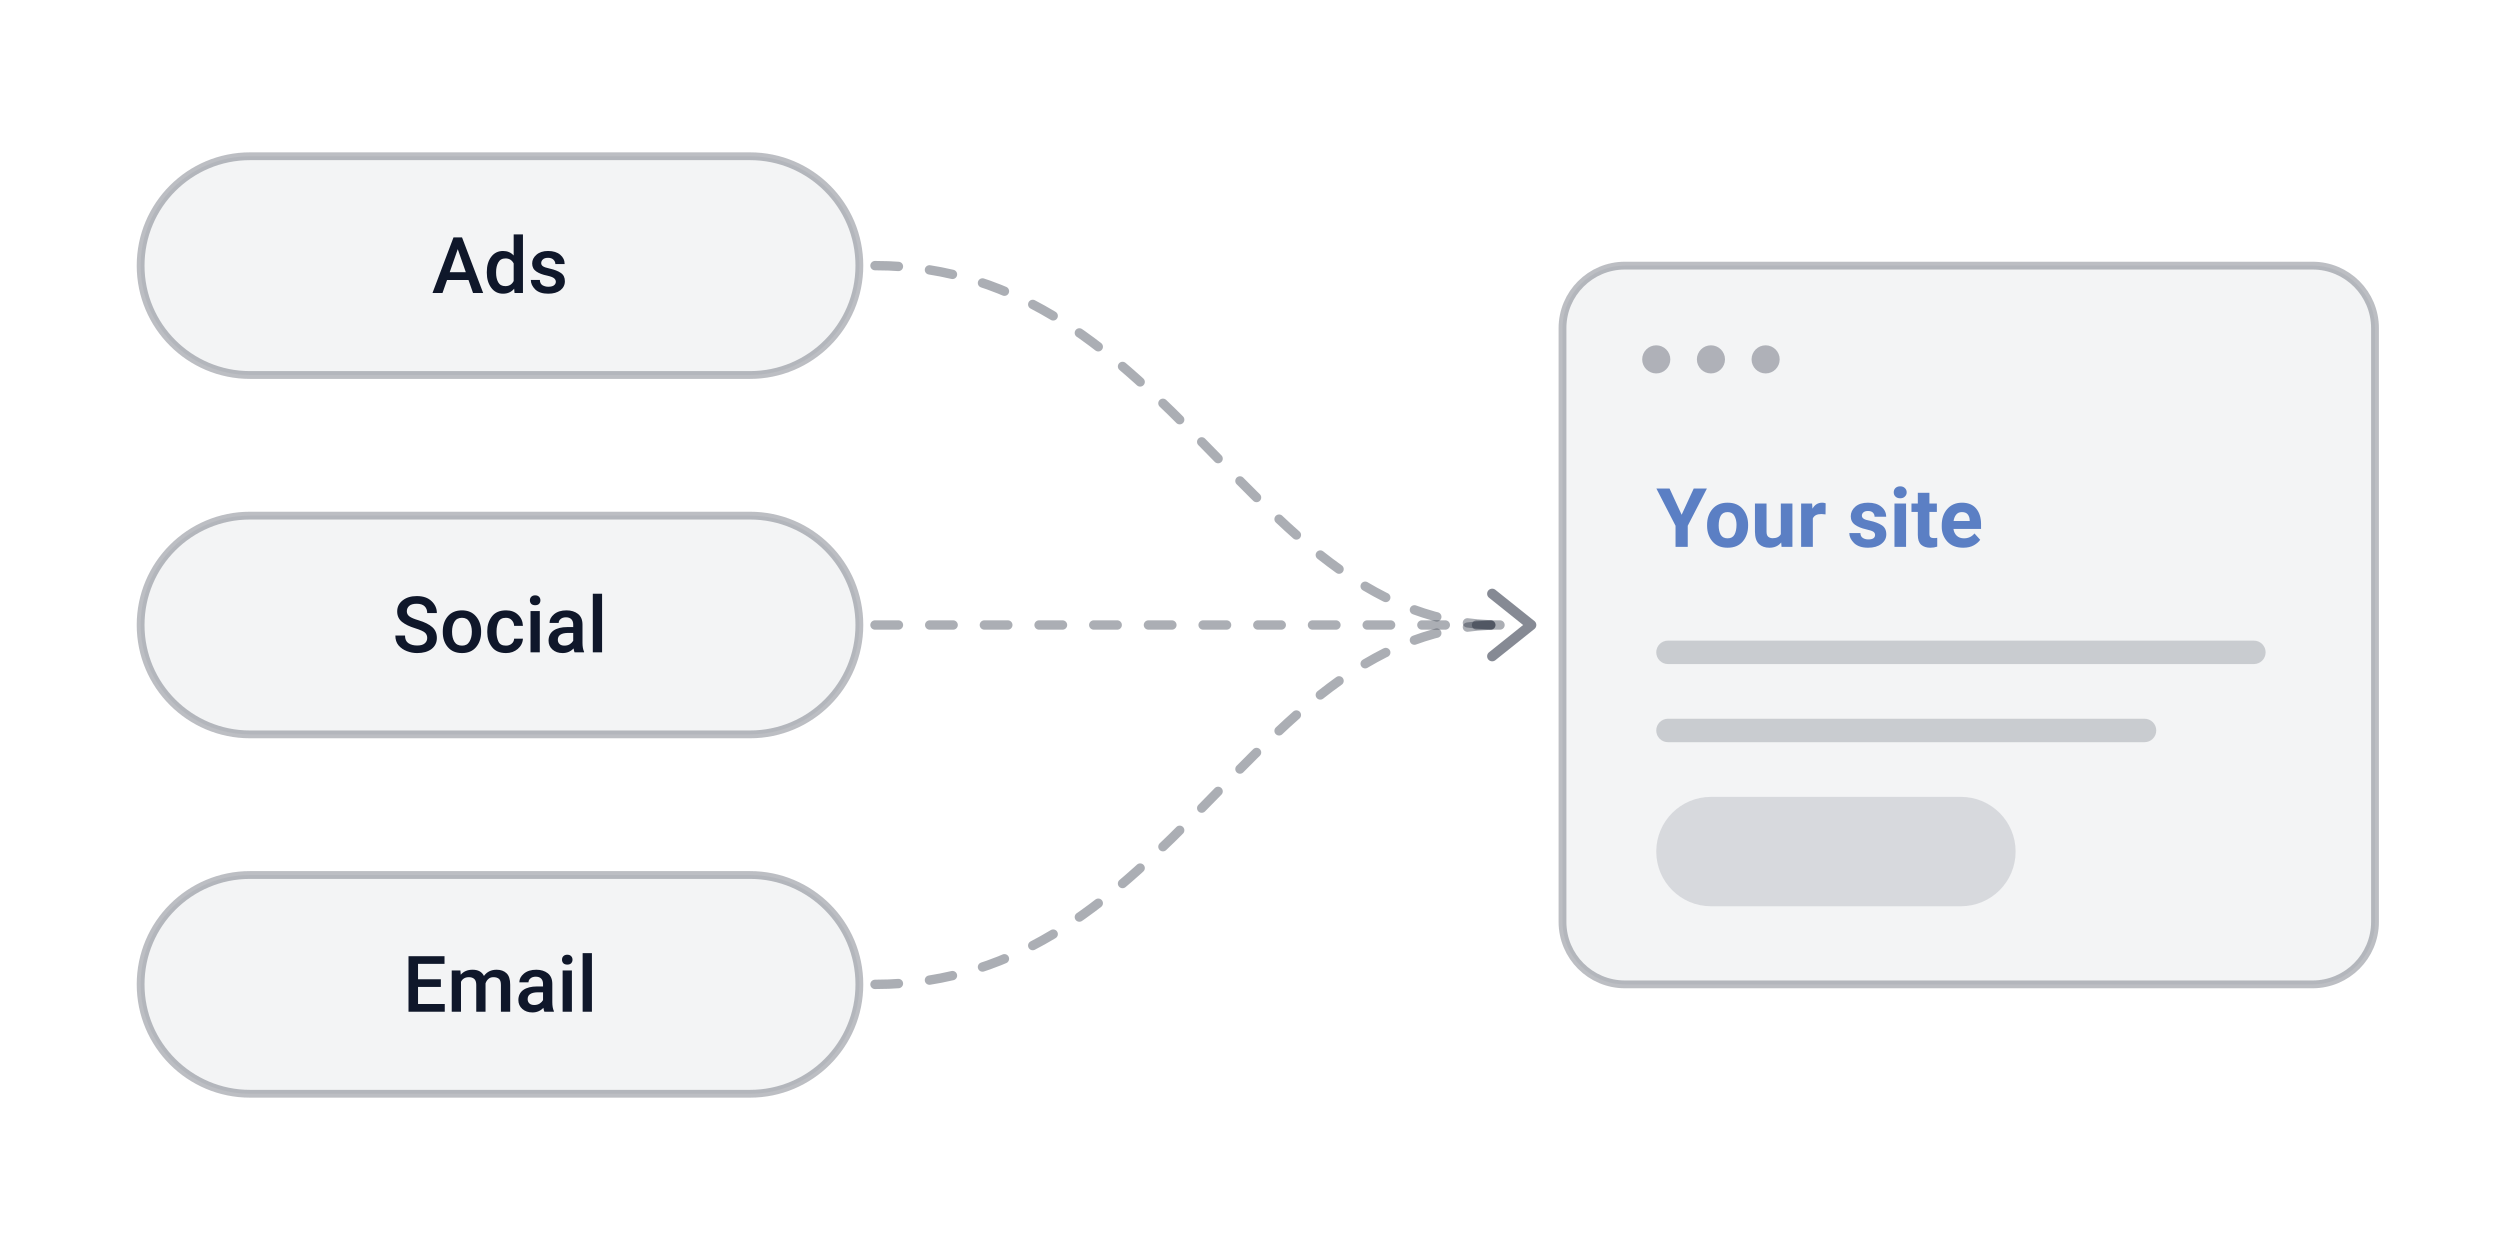
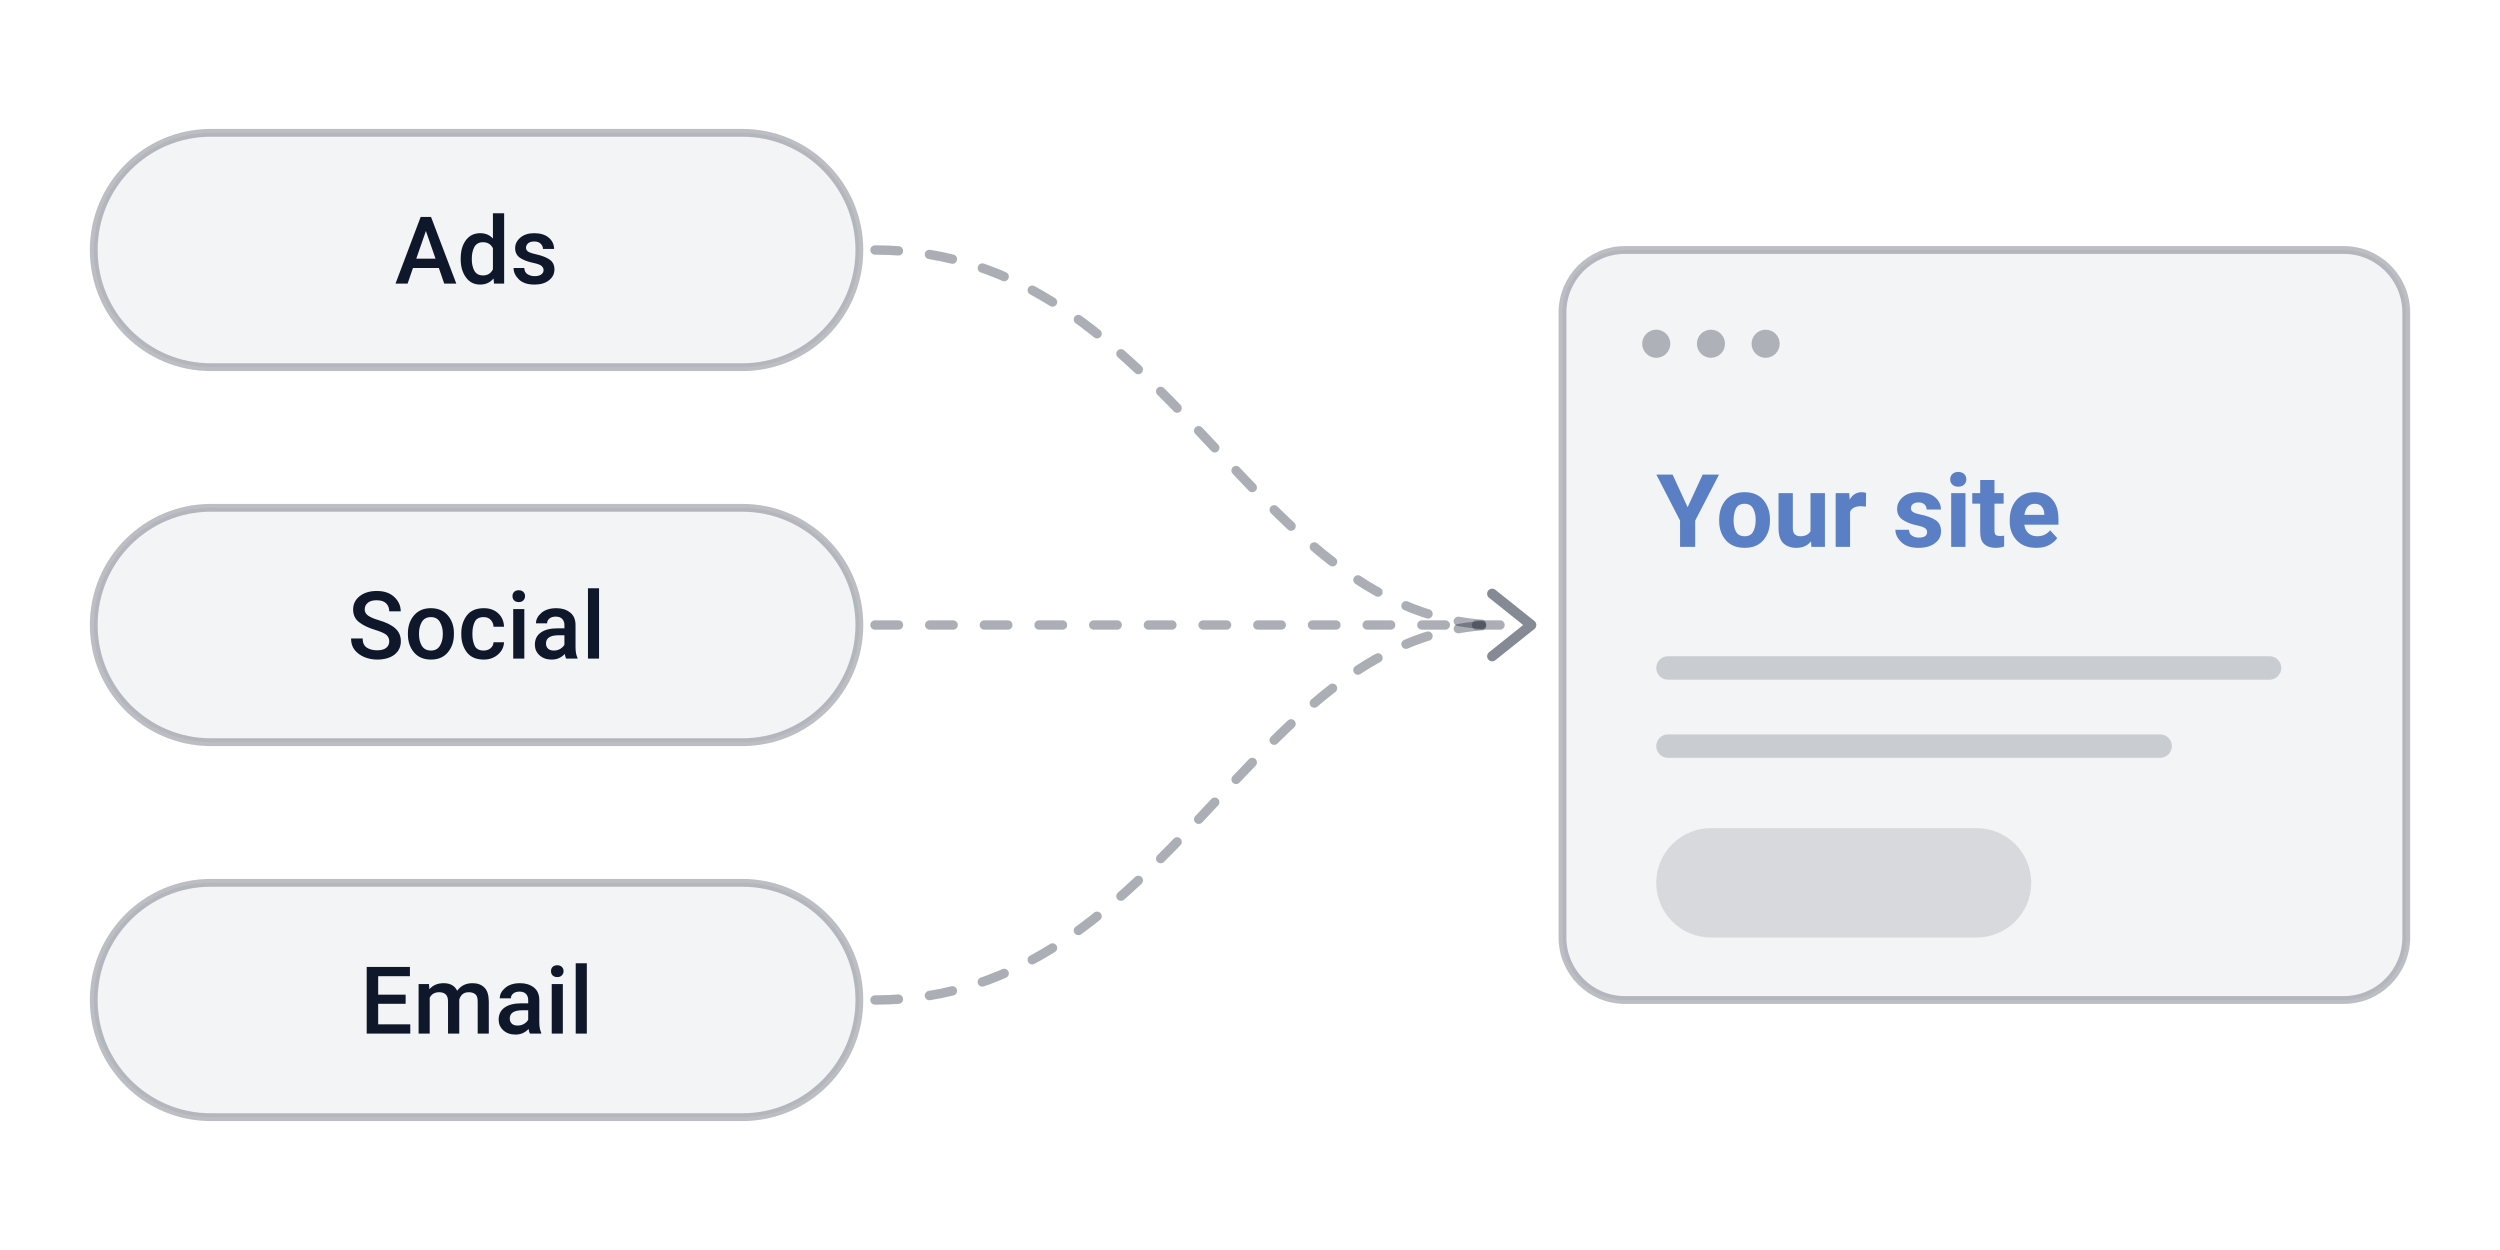
<svg xmlns="http://www.w3.org/2000/svg" width="320" height="160" viewBox="0 0 320 160" fill="none" stroke-linecap="round" stroke-linejoin="round">
-   <rect x="18" y="20" width="92" height="28" rx="14" fill="#0f172a" fill-opacity=".05" stroke="#0f172a" stroke-opacity=".28" />
-   <text x="64" y="37.5" font-family="ui-sans-serif, system-ui, -apple-system, 'Segoe UI', Roboto, Helvetica, Arial, sans-serif" font-size="10" font-weight="500" fill="#0f172a" text-anchor="middle">Ads</text>
-   <rect x="18" y="66" width="92" height="28" rx="14" fill="#0f172a" fill-opacity=".05" stroke="#0f172a" stroke-opacity=".28" />
-   <text x="64" y="83.5" font-family="ui-sans-serif, system-ui, -apple-system, 'Segoe UI', Roboto, Helvetica, Arial, sans-serif" font-size="10" font-weight="500" fill="#0f172a" text-anchor="middle">Social</text>
-   <rect x="18" y="112" width="92" height="28" rx="14" fill="#0f172a" fill-opacity=".05" stroke="#0f172a" stroke-opacity=".28" />
-   <text x="64" y="129.5" font-family="ui-sans-serif, system-ui, -apple-system, 'Segoe UI', Roboto, Helvetica, Arial, sans-serif" font-size="10" font-weight="500" fill="#0f172a" text-anchor="middle">Email</text>
-   <path d="M112 34 C 150 34, 160 80, 192 80" stroke="#0f172a" stroke-opacity="0.35" stroke-width="1.2" stroke-dasharray="3 4" />
+   <rect x="12" y="17" width="98" height="30" rx="15" fill="#0f172a" fill-opacity=".05" stroke="#0f172a" stroke-opacity=".28" />
+   <text x="61" y="36.3" font-family="ui-sans-serif, system-ui, -apple-system, 'Segoe UI', Roboto, Helvetica, Arial, sans-serif" font-size="12" font-weight="500" fill="#0f172a" text-anchor="middle">Ads</text>
+   <rect x="12" y="65" width="98" height="30" rx="15" fill="#0f172a" fill-opacity=".05" stroke="#0f172a" stroke-opacity=".28" />
+   <text x="61" y="84.3" font-family="ui-sans-serif, system-ui, -apple-system, 'Segoe UI', Roboto, Helvetica, Arial, sans-serif" font-size="12" font-weight="500" fill="#0f172a" text-anchor="middle">Social</text>
+   <rect x="12" y="113" width="98" height="30" rx="15" fill="#0f172a" fill-opacity=".05" stroke="#0f172a" stroke-opacity=".28" />
+   <text x="61" y="132.3" font-family="ui-sans-serif, system-ui, -apple-system, 'Segoe UI', Roboto, Helvetica, Arial, sans-serif" font-size="12" font-weight="500" fill="#0f172a" text-anchor="middle">Email</text>
+   <path d="M112 32 C 150 32, 160 80, 192 80" stroke="#0f172a" stroke-opacity="0.35" stroke-width="1.2" stroke-dasharray="3 4" />
  <path d="M112 80 C 150 80, 160 80, 192 80" stroke="#0f172a" stroke-opacity="0.35" stroke-width="1.2" stroke-dasharray="3 4" />
-   <path d="M112 126 C 150 126, 160 80, 192 80" stroke="#0f172a" stroke-opacity="0.35" stroke-width="1.2" stroke-dasharray="3 4" />
+   <path d="M112 128 C 150 128, 160 80, 192 80" stroke="#0f172a" stroke-opacity="0.35" stroke-width="1.2" stroke-dasharray="3 4" />
  <path d="M191 76l5 4-5 4" stroke="#0f172a" stroke-opacity="0.5" stroke-width="1.3" />
-   <rect x="200" y="34" width="104" height="92" rx="8" fill="#0f172a" fill-opacity=".05" stroke="#0f172a" stroke-opacity=".28" />
-   <circle cx="212" cy="46" r="1.8" fill="#0f172a" fill-opacity=".3" />
-   <circle cx="219" cy="46" r="1.8" fill="#0f172a" fill-opacity=".3" />
-   <circle cx="226" cy="46" r="1.8" fill="#0f172a" fill-opacity=".3" />
-   <text x="212" y="70" font-family="ui-sans-serif, system-ui, -apple-system, 'Segoe UI', Roboto, Helvetica, Arial, sans-serif" font-size="10.5" font-weight="600" fill="#5b7fc4" text-anchor="start">Your site</text>
-   <rect x="212" y="82" width="78" height="3" rx="1.5" fill="#0f172a" fill-opacity="0.18" />
-   <rect x="212" y="92" width="64" height="3" rx="1.5" fill="#0f172a" fill-opacity="0.18" />
-   <rect x="212" y="102" width="46" height="14" rx="7" fill="#0f172a" fill-opacity="0.12" />
+   <rect x="200" y="32" width="108" height="96" rx="8" fill="#0f172a" fill-opacity=".05" stroke="#0f172a" stroke-opacity=".28" />
+   <circle cx="212" cy="44" r="1.8" fill="#0f172a" fill-opacity=".3" />
+   <circle cx="219" cy="44" r="1.8" fill="#0f172a" fill-opacity=".3" />
+   <circle cx="226" cy="44" r="1.8" fill="#0f172a" fill-opacity=".3" />
+   <text x="212" y="70" font-family="ui-sans-serif, system-ui, -apple-system, 'Segoe UI', Roboto, Helvetica, Arial, sans-serif" font-size="13" font-weight="600" fill="#5b7fc4" text-anchor="start">Your site</text>
+   <rect x="212" y="84" width="80" height="3" rx="1.5" fill="#0f172a" fill-opacity="0.18" />
+   <rect x="212" y="94" width="66" height="3" rx="1.5" fill="#0f172a" fill-opacity="0.18" />
+   <rect x="212" y="106" width="48" height="14" rx="7" fill="#0f172a" fill-opacity="0.12" />
</svg>
